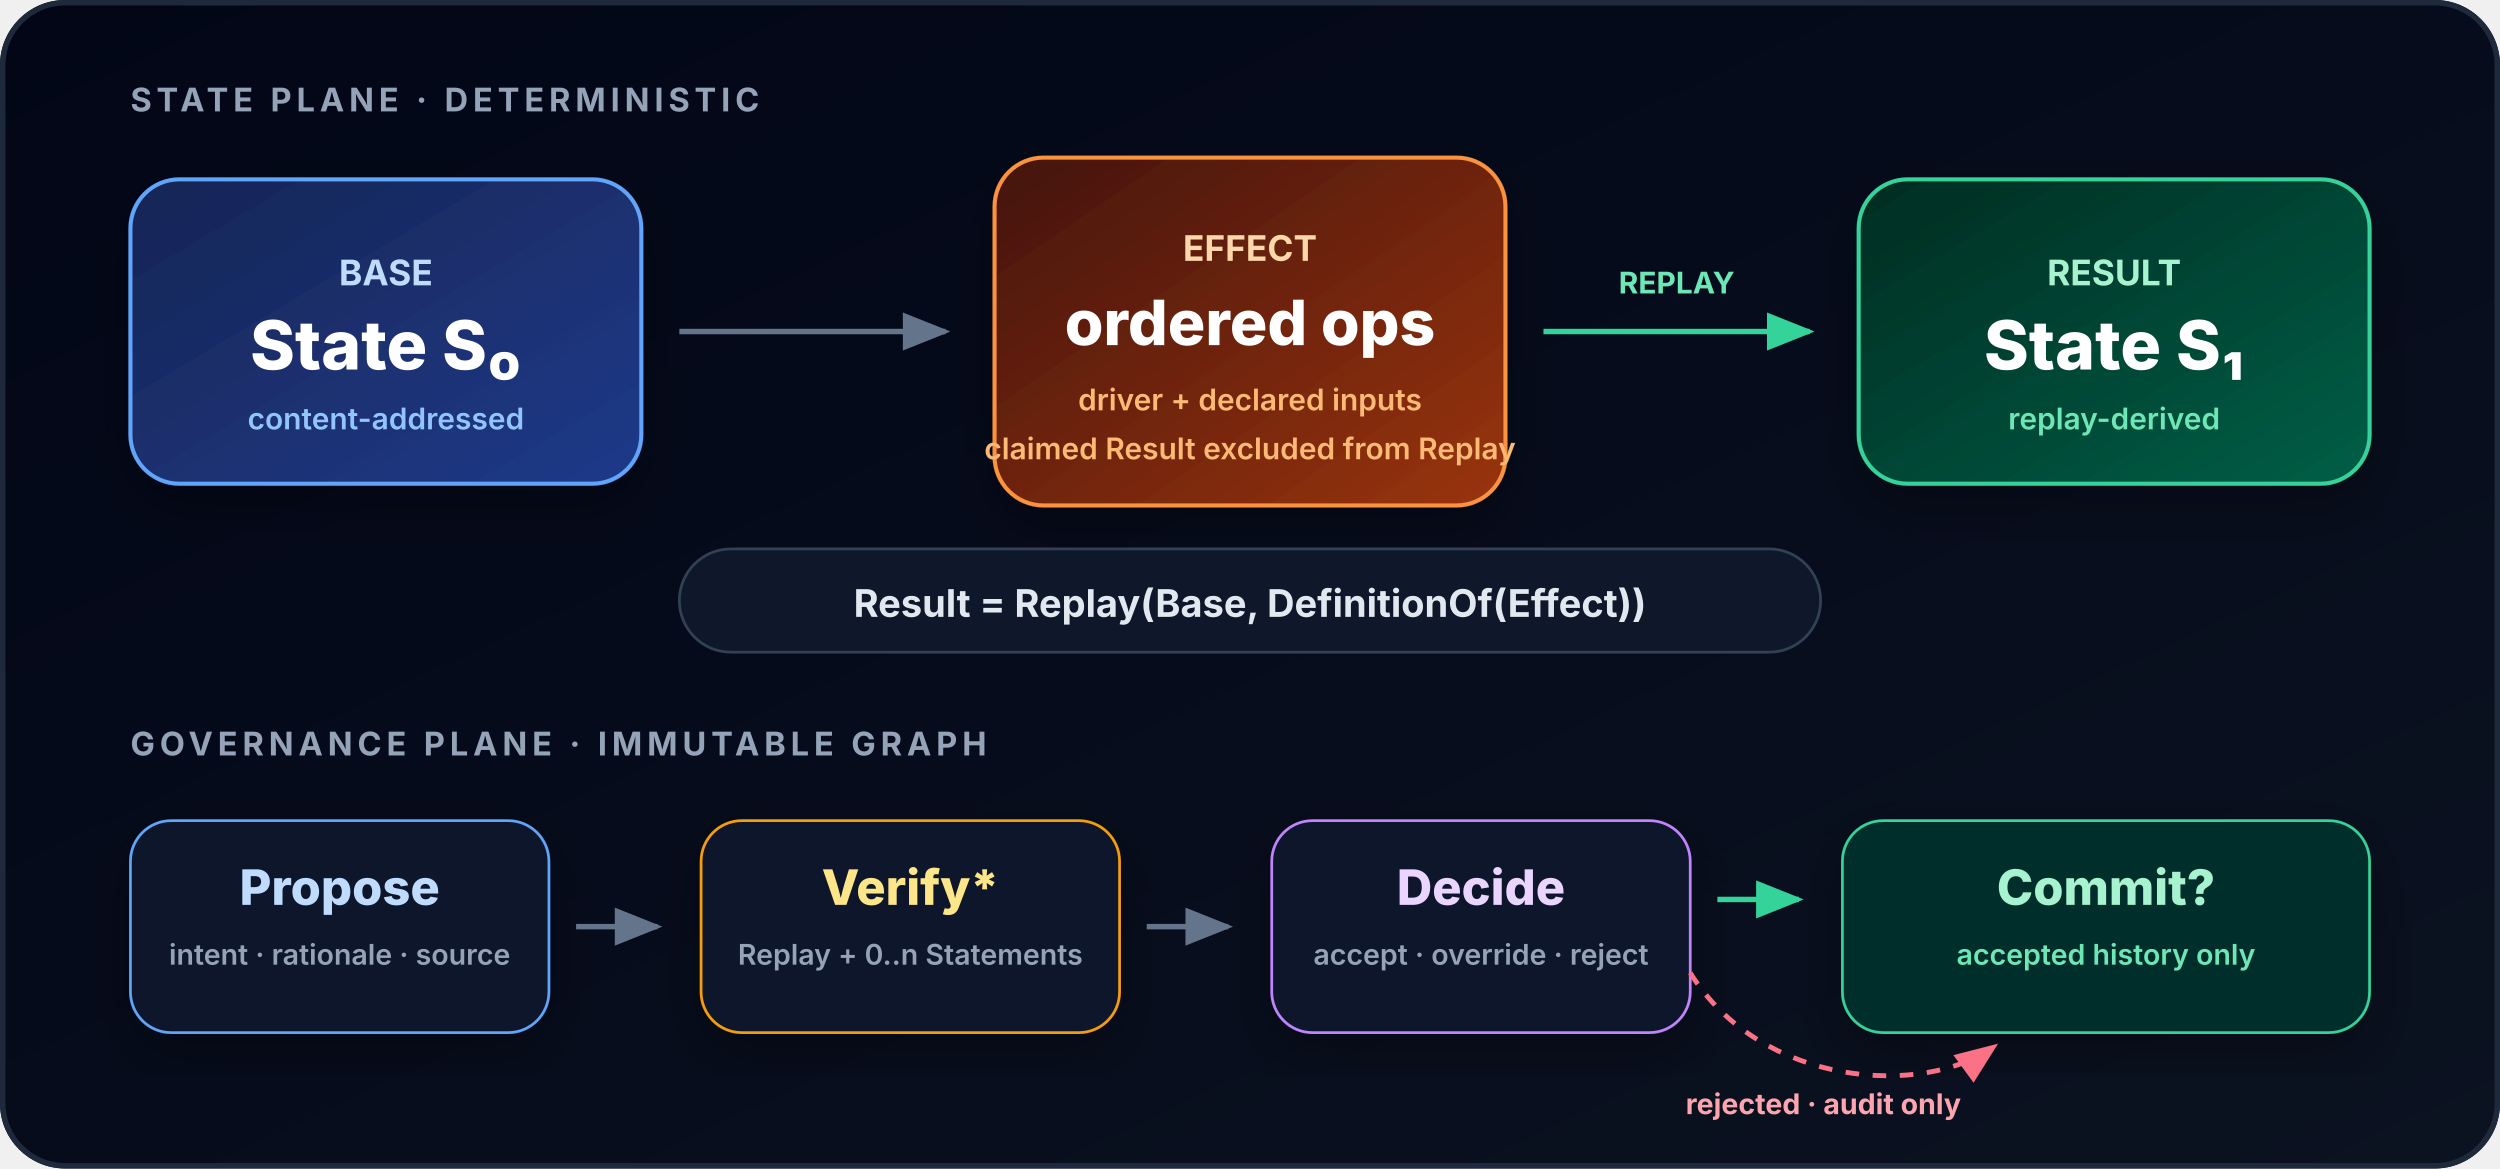
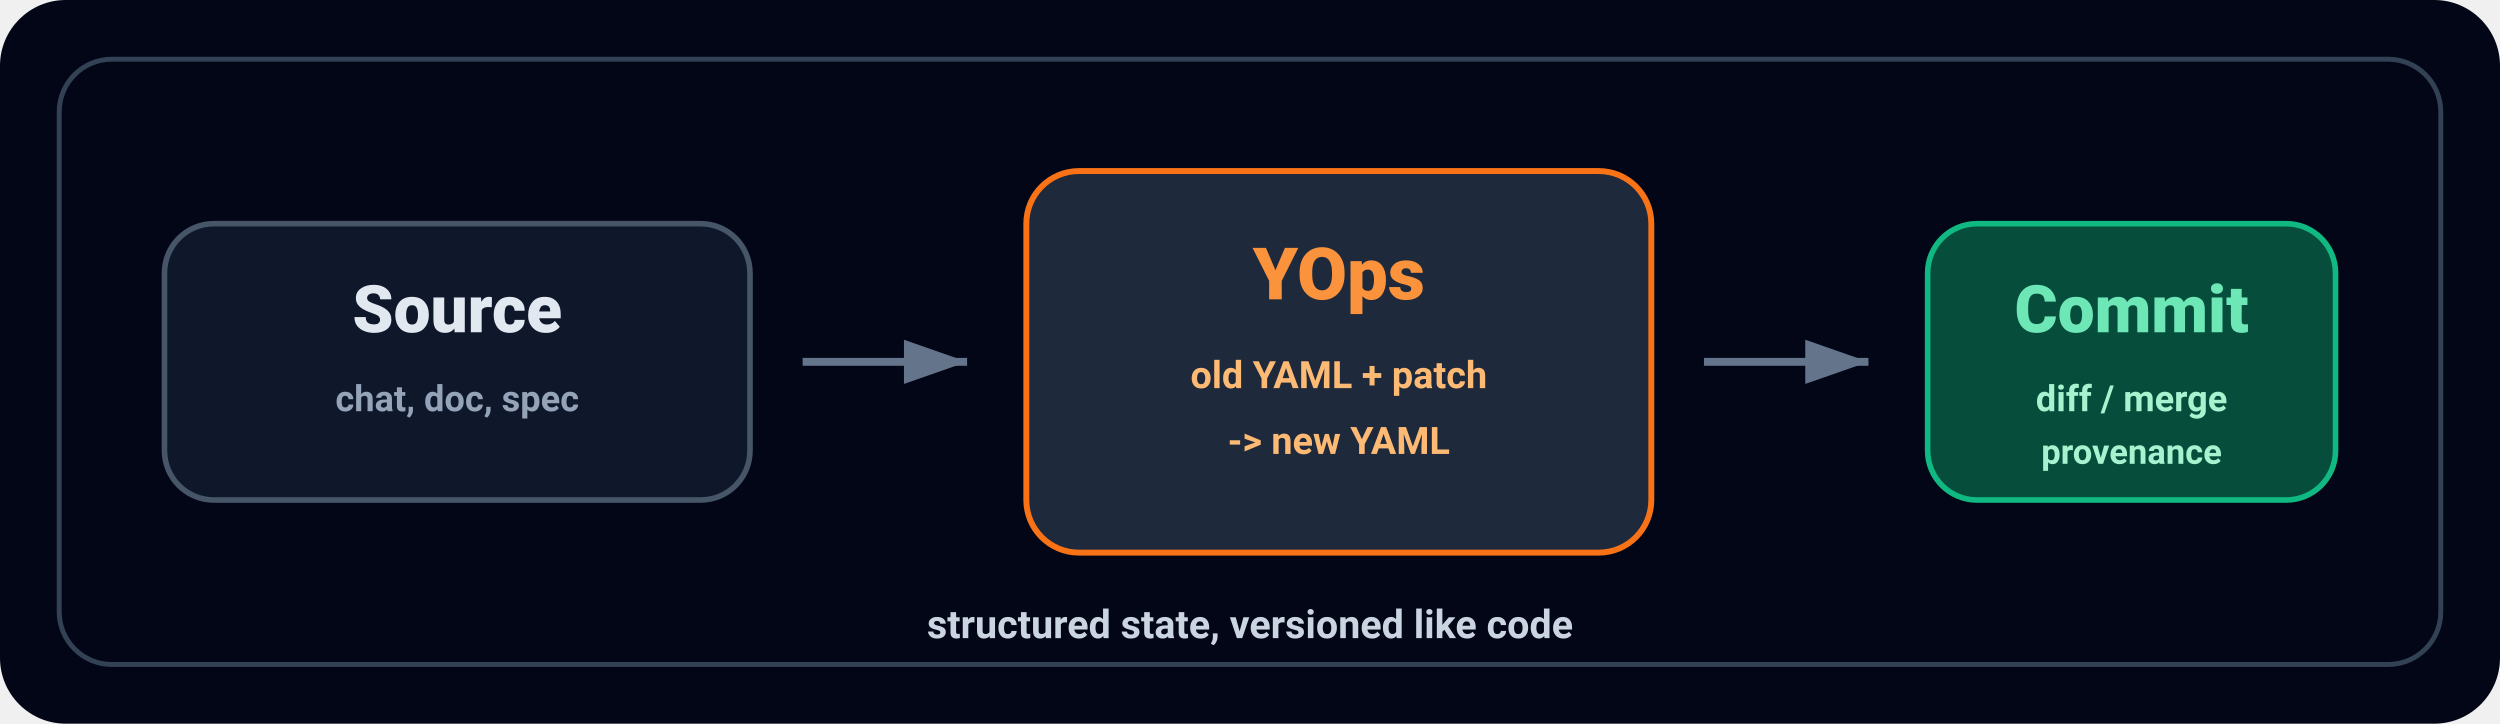
- <svg xmlns="http://www.w3.org/2000/svg" width="920" height="430" viewBox="0 0 920 430" font-family="-apple-system, BlinkMacSystemFont, 'Segoe UI', sans-serif">
+ <svg xmlns="http://www.w3.org/2000/svg" width="760" height="220" viewBox="0 0 760 220" font-family="-apple-system, BlinkMacSystemFont, 'Segoe UI', Roboto, sans-serif">
  <defs>
-     <linearGradient id="bg" x1="0" y1="0" x2="1" y2="1">
-       <stop offset="0" stop-color="#020617" />
-       <stop offset="1" stop-color="#0b1220" />
-     </linearGradient>
-     <linearGradient id="stateBlue" x1="0" y1="0" x2="1" y2="1">
-       <stop offset="0" stop-color="#172554" />
-       <stop offset="1" stop-color="#1e3a8a" />
-     </linearGradient>
-     <linearGradient id="effectOrange" x1="0" y1="0" x2="1" y2="1">
-       <stop offset="0" stop-color="#431407" />
-       <stop offset="1" stop-color="#9a3412" />
-     </linearGradient>
-     <linearGradient id="stateGreen" x1="0" y1="0" x2="1" y2="1">
-       <stop offset="0" stop-color="#022c22" />
-       <stop offset="1" stop-color="#065f46" />
-     </linearGradient>
-     <marker id="arrow" viewBox="0 0 10 8" refX="9" refY="4" markerWidth="9" markerHeight="7" orient="auto">
-       <path d="M0 0L10 4L0 8Z" fill="#64748b" />
+     <marker id="arrow" viewBox="0 0 10 7" refX="10" refY="3.5" markerWidth="8" markerHeight="6" orient="auto">
+       <path d="M 0 0 L 10 3.5 L 0 7 z" fill="#64748b" />
    </marker>
-     <marker id="arrowGreen" viewBox="0 0 10 8" refX="9" refY="4" markerWidth="9" markerHeight="7" orient="auto">
-       <path d="M0 0L10 4L0 8Z" fill="#34d399" />
-     </marker>
-     <marker id="arrowRed" viewBox="0 0 10 8" refX="9" refY="4" markerWidth="9" markerHeight="7" orient="auto">
-       <path d="M0 0L10 4L0 8Z" fill="#fb7185" />
-     </marker>
-     <filter id="shadow" x="-20%" y="-20%" width="140%" height="140%">
-       <feDropShadow dx="0" dy="8" stdDeviation="10" flood-color="#000000" flood-opacity="0.32" />
-     </filter>
  </defs>
-   <rect width="920" height="430" rx="24" fill="url(#bg)" />
-   <rect x="1" y="1" width="918" height="428" rx="23" fill="none" stroke="#1e293b" stroke-width="2" />
-   <text x="48" y="41" fill="#94a3b8" font-size="12" font-weight="750" letter-spacing="1.8">STATE PLANE · DETERMINISTIC</text>
-   <g filter="url(#shadow)">
-     <rect x="48" y="66" width="188" height="112" rx="18" fill="url(#stateBlue)" stroke="#60a5fa" stroke-width="1.5" />
-     <text x="142" y="105" fill="#bfdbfe" font-size="13" font-weight="700" text-anchor="middle">BASE</text>
-     <text x="142" y="136" fill="#ffffff" font-size="25" font-weight="800" text-anchor="middle">State S₀</text>
-     <text x="142" y="158" fill="#93c5fd" font-size="11" font-weight="600" text-anchor="middle">content-addressed</text>
-     <rect x="366" y="58" width="188" height="128" rx="18" fill="url(#effectOrange)" stroke="#fb923c" stroke-width="1.5" />
-     <text x="460" y="96" fill="#fed7aa" font-size="13" font-weight="700" text-anchor="middle">EFFECT</text>
-     <text x="460" y="127" fill="#ffffff" font-size="23" font-weight="800" text-anchor="middle">ordered ops</text>
-     <text x="460" y="151" fill="#fdba74" font-size="11" font-weight="600" text-anchor="middle">driver + declared inputs</text>
-     <text x="460" y="169" fill="#fdba74" font-size="11" font-weight="600" text-anchor="middle">claimed Result excluded from Replay</text>
-     <rect x="684" y="66" width="188" height="112" rx="18" fill="url(#stateGreen)" stroke="#34d399" stroke-width="1.5" />
-     <text x="778" y="105" fill="#a7f3d0" font-size="13" font-weight="700" text-anchor="middle">RESULT</text>
-     <text x="778" y="136" fill="#ffffff" font-size="25" font-weight="800" text-anchor="middle">State S₁</text>
-     <text x="778" y="158" fill="#6ee7b7" font-size="11" font-weight="600" text-anchor="middle">replay-derived</text>
-   </g>
-   <line x1="250" y1="122" x2="348" y2="122" stroke="#64748b" stroke-width="2" marker-end="url(#arrow)" />
-   <line x1="568" y1="122" x2="666" y2="122" stroke="#34d399" stroke-width="2" marker-end="url(#arrowGreen)" />
-   <text x="617" y="108" fill="#6ee7b7" font-size="11" font-weight="700" text-anchor="middle">REPLAY</text>
-   <rect x="250" y="202" width="420" height="38" rx="19" fill="#0f172a" stroke="#334155" />
-   <text x="460" y="227" fill="#e2e8f0" font-size="14" font-weight="700" text-anchor="middle">Result = Replay(Base, DefinitionOf(Effect))</text>
-   <text x="48" y="278" fill="#94a3b8" font-size="12" font-weight="750" letter-spacing="1.8">GOVERNANCE PLANE · IMMUTABLE GRAPH</text>
-   <g filter="url(#shadow)">
-     <rect x="48" y="302" width="154" height="78" rx="15" fill="#0f172a" stroke="#60a5fa" />
-     <text x="125" y="333" fill="#bfdbfe" font-size="18" font-weight="800" text-anchor="middle">Propose</text>
-     <text x="125" y="355" fill="#94a3b8" font-size="10.5" font-weight="600" text-anchor="middle">intent · rationale · source</text>
-     <rect x="258" y="302" width="154" height="78" rx="15" fill="#0f172a" stroke="#f59e0b" />
-     <text x="335" y="333" fill="#fde68a" font-size="18" font-weight="800" text-anchor="middle">Verify*</text>
-     <text x="335" y="355" fill="#94a3b8" font-size="10.5" font-weight="600" text-anchor="middle">Replay + 0..n Statements</text>
-     <rect x="468" y="302" width="154" height="78" rx="15" fill="#0f172a" stroke="#c084fc" />
-     <text x="545" y="333" fill="#e9d5ff" font-size="18" font-weight="800" text-anchor="middle">Decide</text>
-     <text x="545" y="355" fill="#94a3b8" font-size="10.5" font-weight="600" text-anchor="middle">accept · override · reject</text>
-     <rect x="678" y="302" width="194" height="78" rx="15" fill="#052e2b" stroke="#34d399" />
-     <text x="775" y="333" fill="#a7f3d0" font-size="18" font-weight="800" text-anchor="middle">Commit?</text>
-     <text x="775" y="355" fill="#6ee7b7" font-size="10.5" font-weight="600" text-anchor="middle">accepted history only</text>
-   </g>
-   <line x1="212" y1="341" x2="242" y2="341" stroke="#64748b" stroke-width="2" marker-end="url(#arrow)" />
-   <line x1="422" y1="341" x2="452" y2="341" stroke="#64748b" stroke-width="2" marker-end="url(#arrow)" />
-   <line x1="632" y1="331" x2="662" y2="331" stroke="#34d399" stroke-width="2" marker-end="url(#arrowGreen)" />
-   <path d="M622 358 C648 400 708 404 734 385" fill="none" stroke="#fb7185" stroke-width="1.8" stroke-dasharray="5 5" marker-end="url(#arrowRed)" />
-   <text x="671" y="410" fill="#fda4af" font-size="10.5" font-weight="650" text-anchor="middle">rejected · audit only</text>
+   <rect width="760" height="220" rx="20" fill="#020617" />
+   <rect x="18" y="18" width="724" height="184" rx="16" fill="none" stroke="#334155" stroke-width="1.5" />
+   <rect x="50" y="68" width="178" height="84" rx="15" fill="#0f172a" stroke="#475569" stroke-width="1.7" />
+   <text x="139" y="101" fill="#e2e8f0" font-size="20" font-weight="800" text-anchor="middle">Source</text>
+   <text x="139" y="125" fill="#94a3b8" font-size="11" font-weight="600" text-anchor="middle">chat, doc, spec</text>
+   <line x1="244" y1="110" x2="294" y2="110" stroke="#64748b" stroke-width="2.4" marker-end="url(#arrow)" />
+   <rect x="312" y="52" width="190" height="116" rx="16" fill="#1e293b" stroke="#f97316" stroke-width="1.8" />
+   <text x="407" y="91" fill="#fb923c" font-size="22" font-weight="850" text-anchor="middle">YOps</text>
+   <text x="407" y="118" fill="#fdba74" font-size="11.5" font-weight="700" text-anchor="middle">old YAML + patch</text>
+   <text x="407" y="138" fill="#fdba74" font-size="11.5" font-weight="700" text-anchor="middle">-&gt; new YAML</text>
+   <line x1="518" y1="110" x2="568" y2="110" stroke="#64748b" stroke-width="2.4" marker-end="url(#arrow)" />
+   <rect x="586" y="68" width="124" height="84" rx="15" fill="#064e3b" stroke="#10b981" stroke-width="1.7" />
+   <text x="648" y="101" fill="#6ee7b7" font-size="20" font-weight="800" text-anchor="middle">Commit</text>
+   <text x="648" y="125" fill="#a7f3d0" font-size="11" font-weight="600" text-anchor="middle">diff / merge</text>
+   <text x="648" y="141" fill="#a7f3d0" font-size="10.5" font-weight="600" text-anchor="middle">provenance</text>
+   <text x="380" y="194" fill="#cbd5e1" font-size="12" font-weight="700" text-anchor="middle">structured state, versioned like code</text>
</svg>
